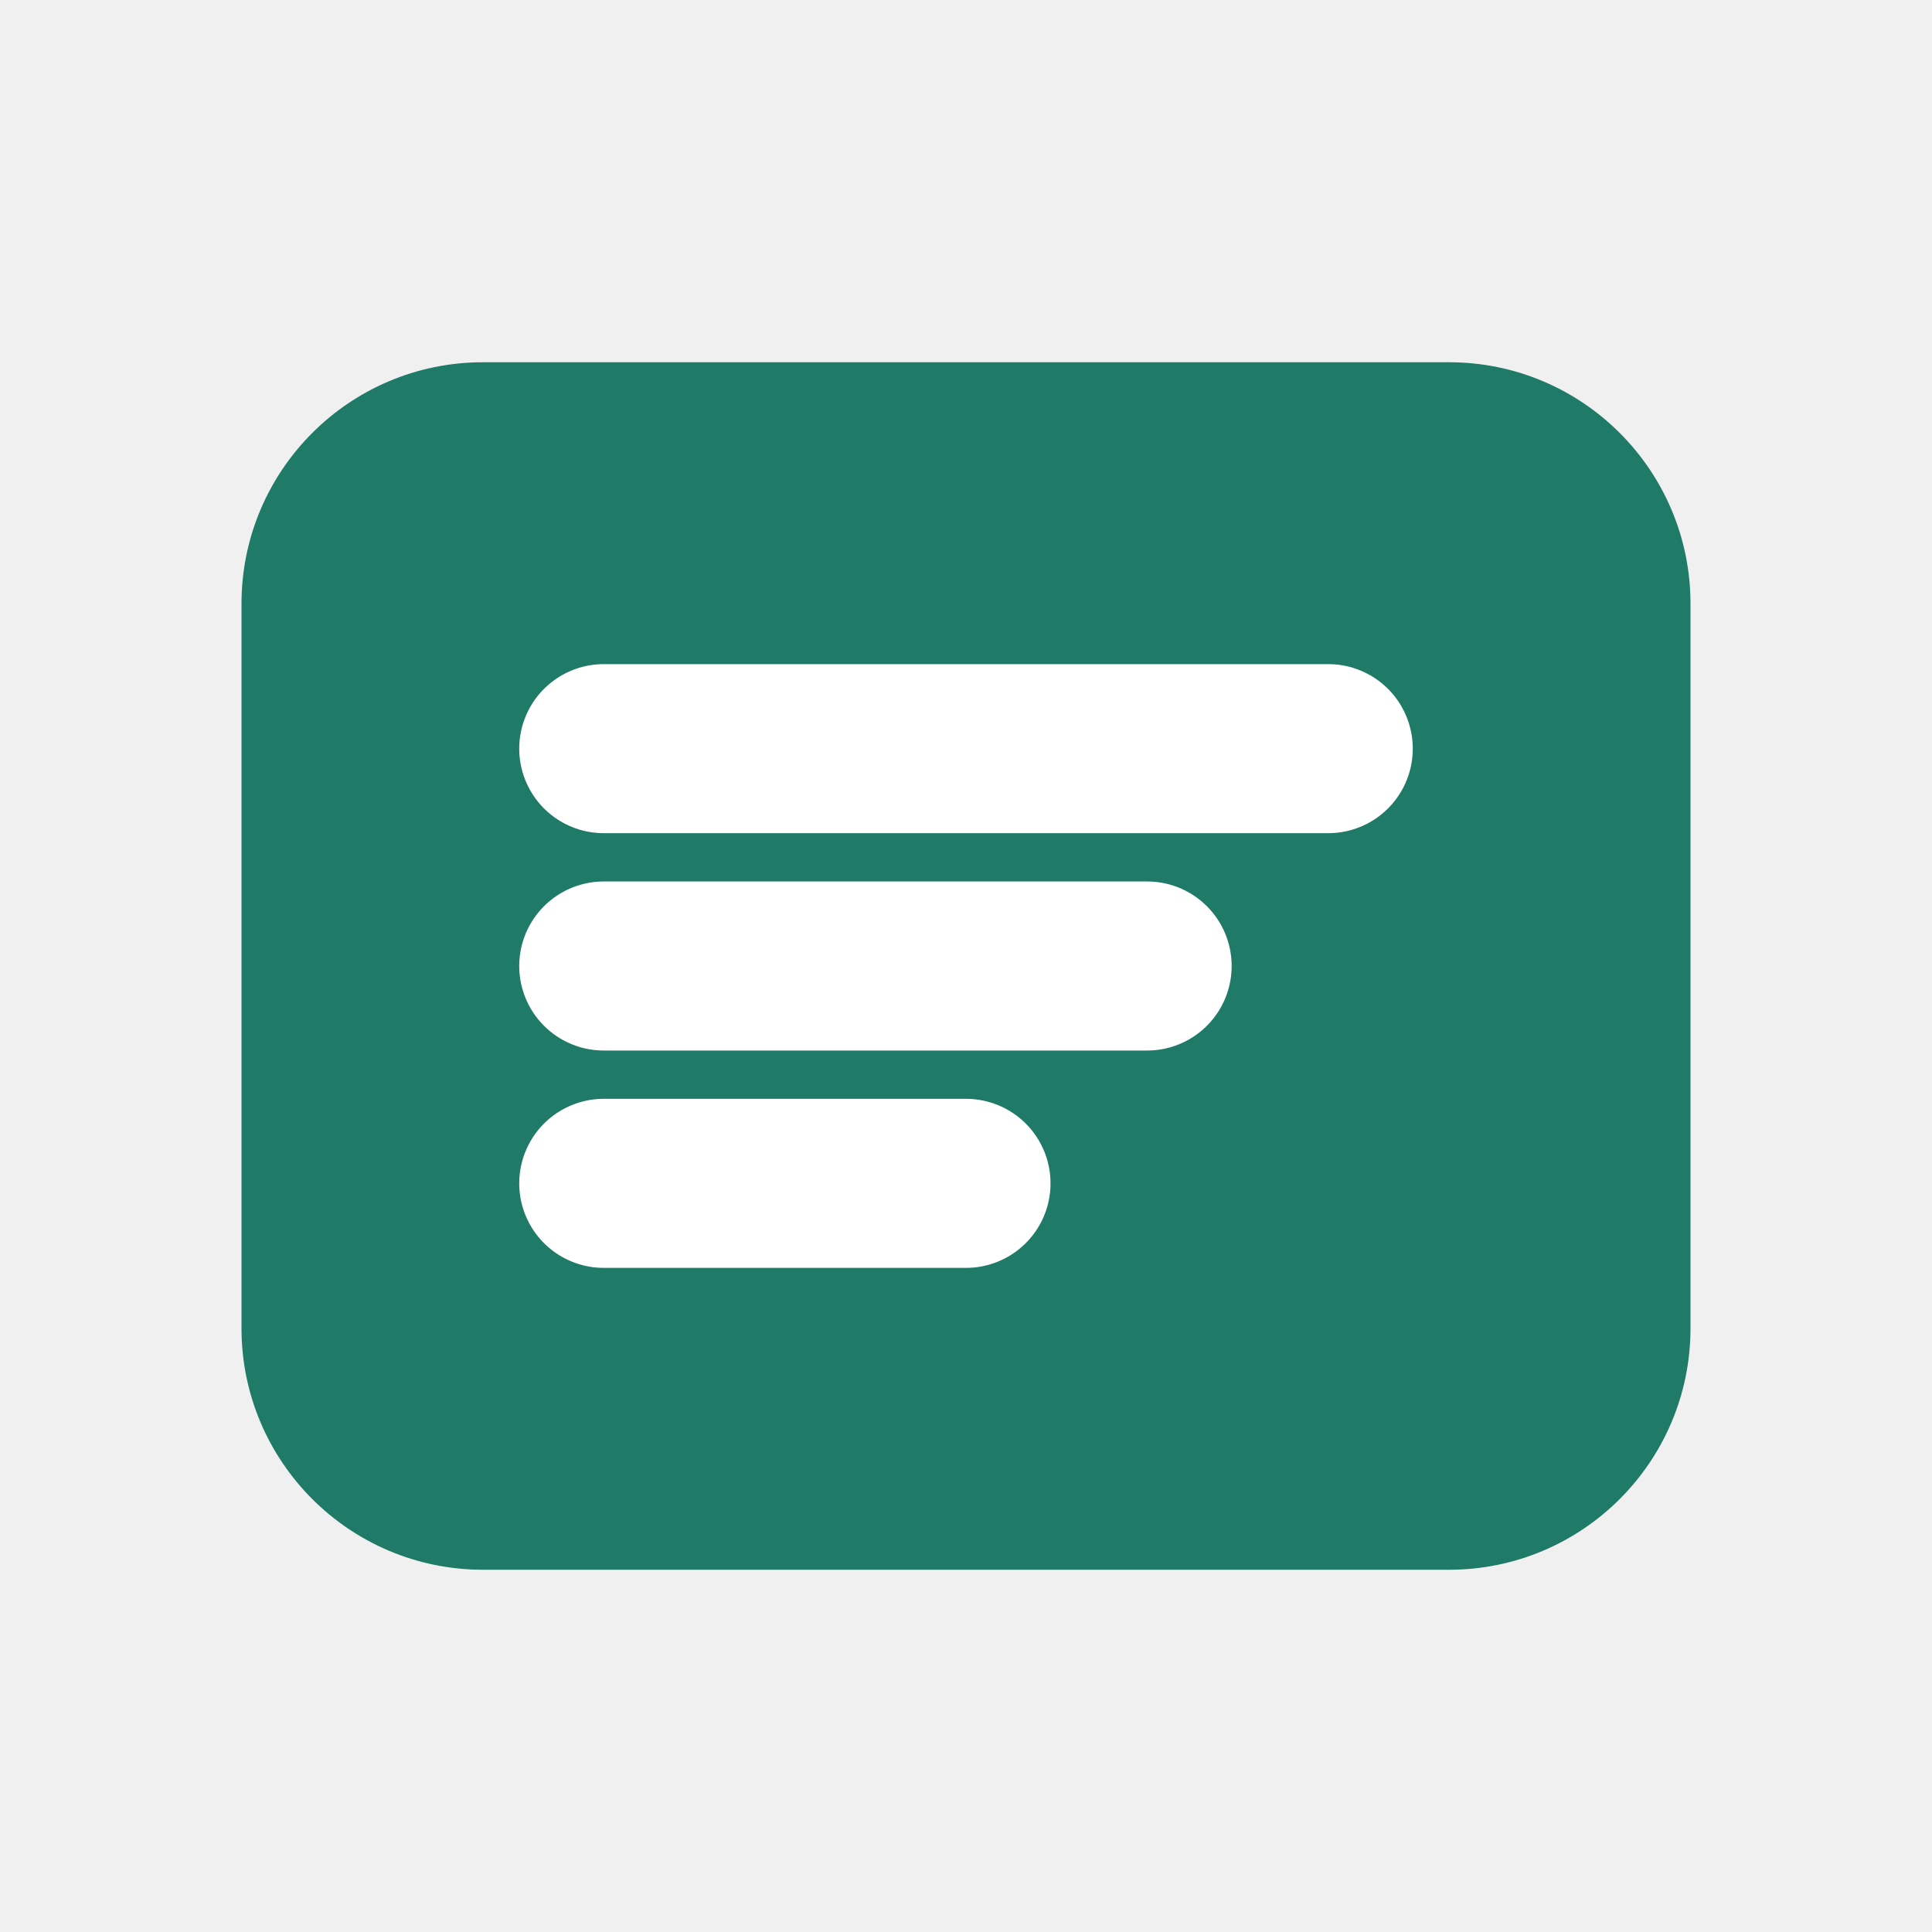
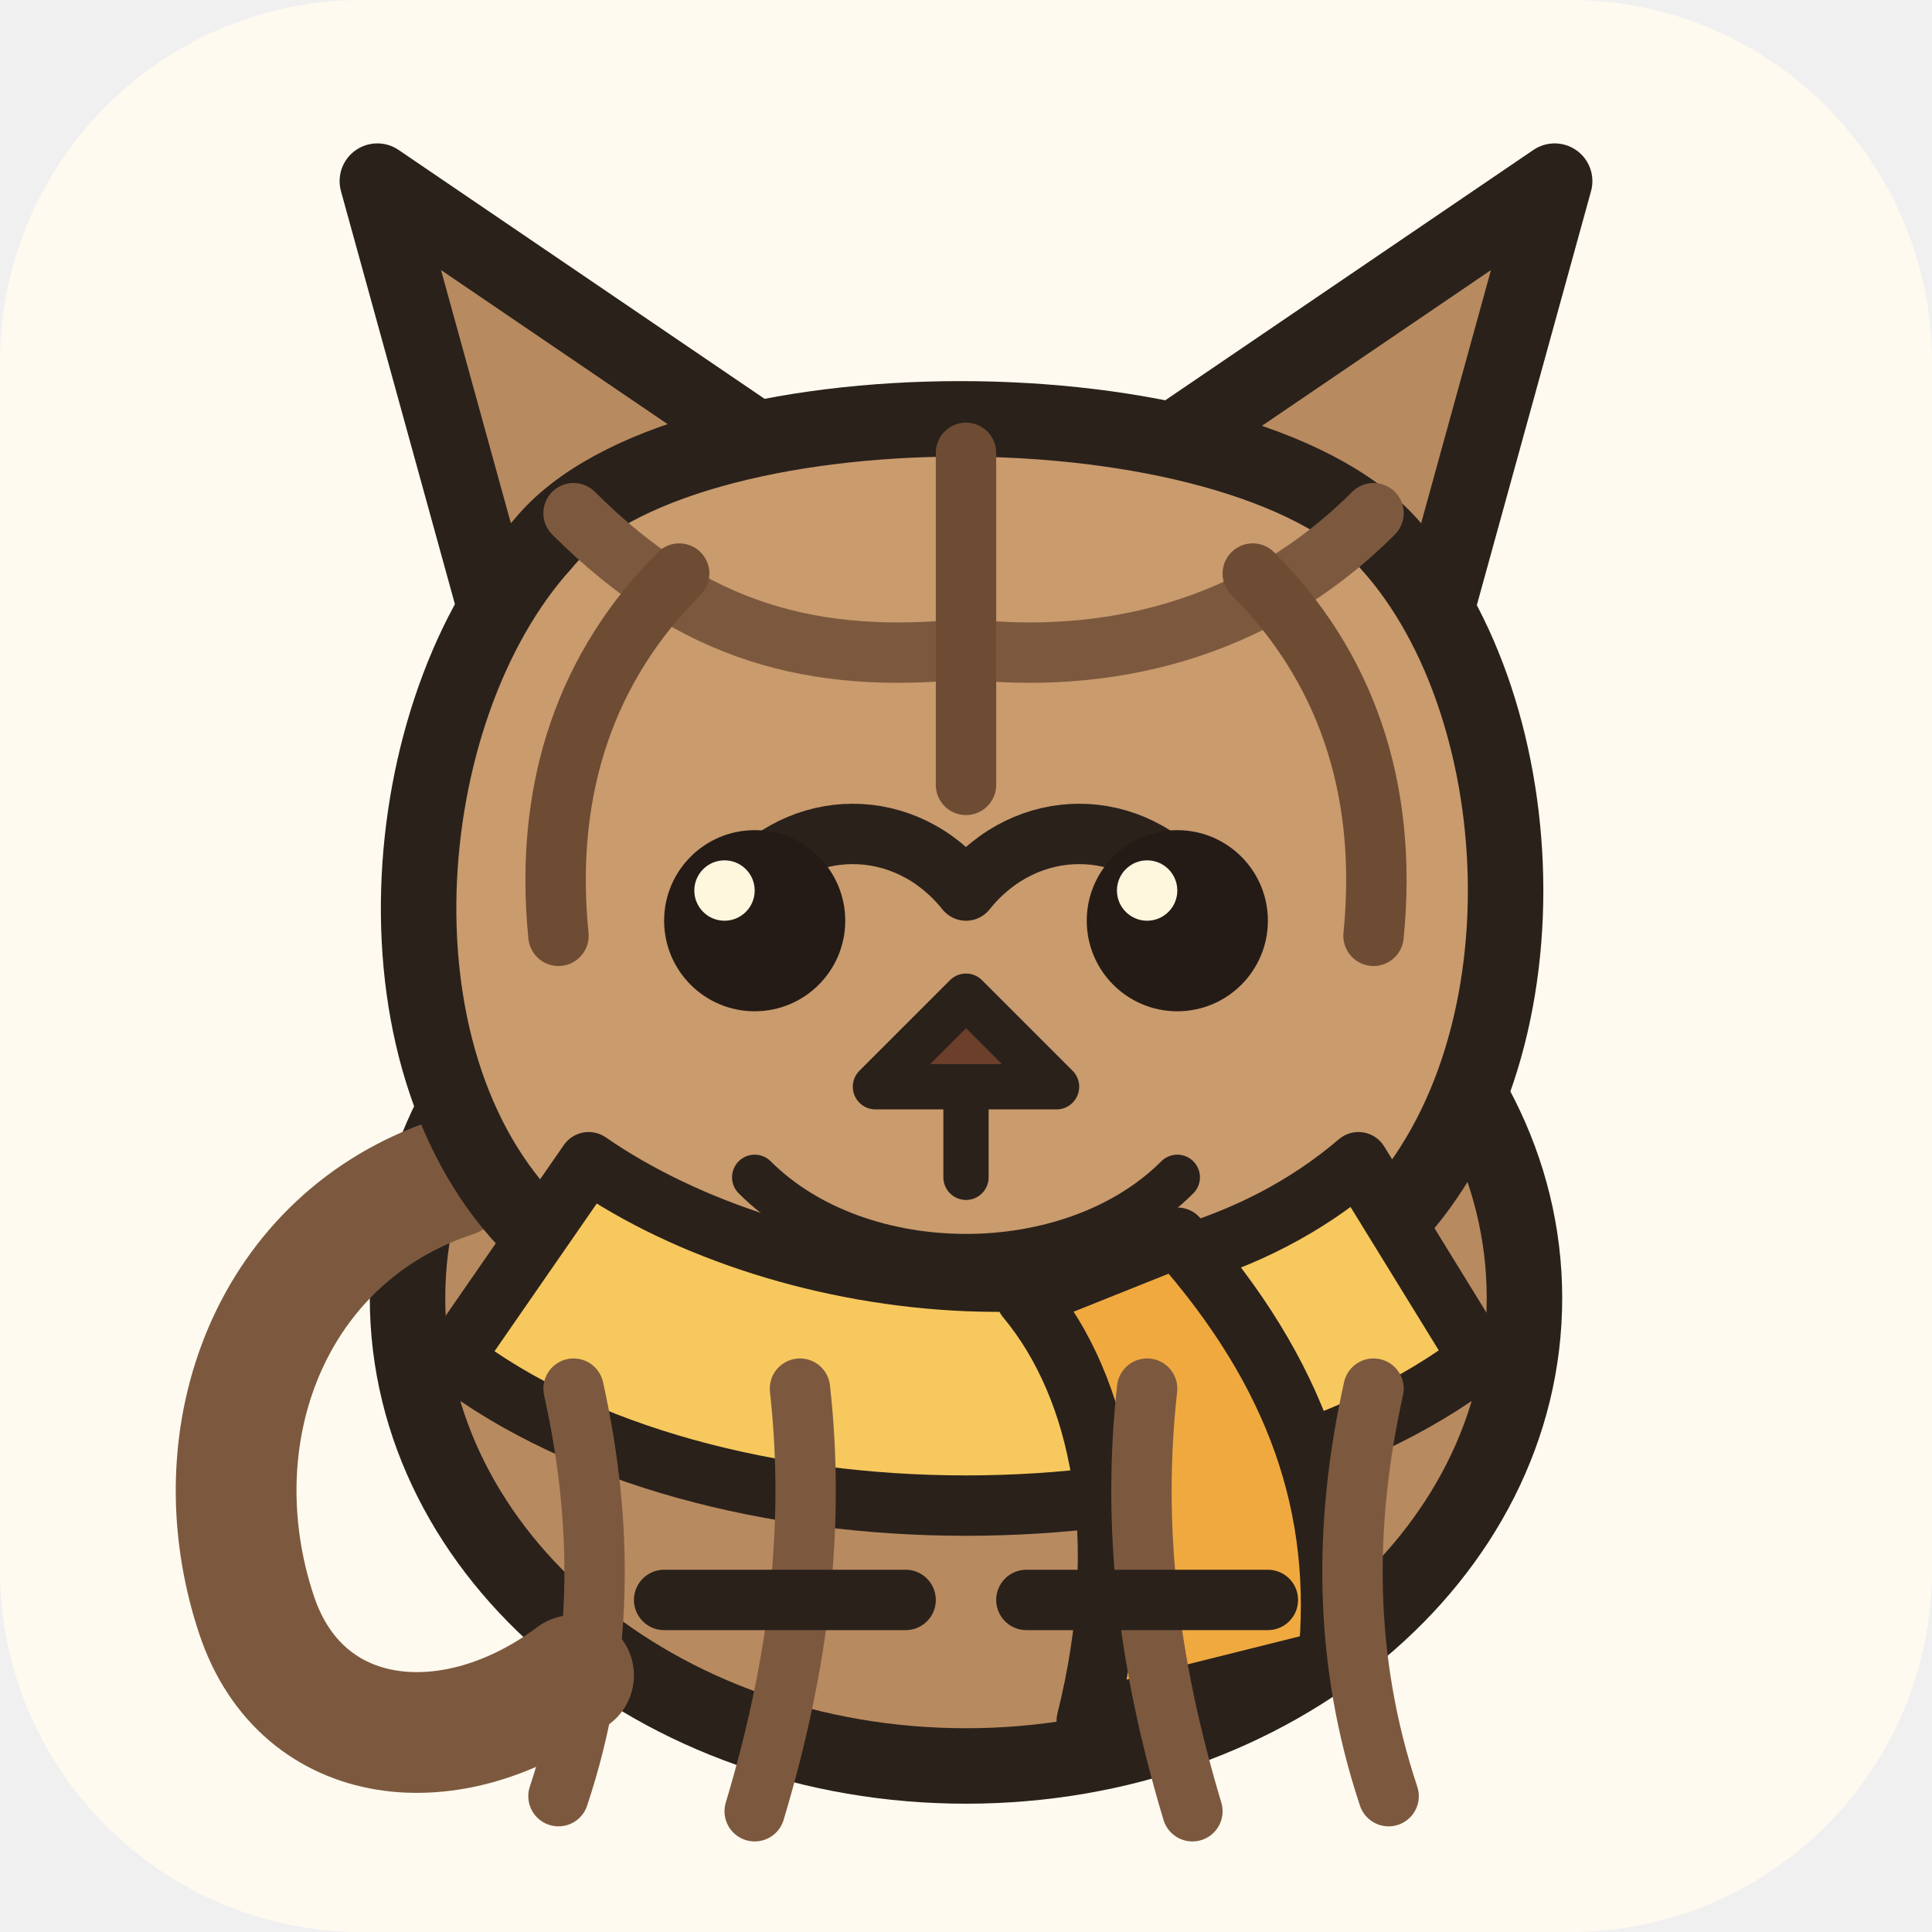
- <svg xmlns="http://www.w3.org/2000/svg" width="16" height="16" viewBox="0 0 16 16" role="img" aria-label="Tab Closer">
-   <rect x="2" y="3" width="12" height="10" rx="2" fill="#1f7a68" />
-   <path d="M5 6.2h6M5 8h4.5M5 9.8h3" stroke="#fff" stroke-width="1.4" stroke-linecap="round" />
+ <svg xmlns="http://www.w3.org/2000/svg" viewBox="0 0 128 128" role="img" aria-label="scarf tabby cat icon">
+   <rect width="128" height="128" rx="24" fill="#fffaf0" />
+   <ellipse cx="64" cy="86" rx="37" ry="31" fill="#b88a5f" stroke="#2a211b" stroke-width="5" />
+   <path d="M30 78c-12 4-17 17-13 29 3 9 13 10 21 4" fill="none" stroke="#7c593e" stroke-width="8" stroke-linecap="round" />
+   <path d="M33 41 25 12l25 17M95 41l8-29-25 17" fill="#b88a5f" stroke="#2a211b" stroke-width="5" stroke-linejoin="round" />
+   <path d="M36 36c9-11 46-11 56 0 10 11 11 35-1 46-12 12-42 12-55 0-12-11-10-35 0-46Z" fill="#c99b6d" stroke="#2a211b" stroke-width="5" />
+   <path d="M38 34c8 8 16 10 26 9 9 1 19-1 27-9" fill="none" stroke="#7c593e" stroke-width="4" stroke-linecap="round" />
+   <path d="M45 38c-6 6-9 14-8 24M83 38c6 6 9 14 8 24M64 30v22" fill="none" stroke="#6e4b33" stroke-width="4" stroke-linecap="round" />
+   <path d="M49 59c4-5 11-5 15 0M79 59c-4-5-11-5-15 0" fill="none" stroke="#2a211b" stroke-width="4" stroke-linecap="round" />
+   <circle cx="50" cy="61" r="6" fill="#241b16" />
+   <circle cx="78" cy="61" r="6" fill="#241b16" />
+   <circle cx="48" cy="59" r="2" fill="#fff6de" />
+   <circle cx="76" cy="59" r="2" fill="#fff6de" />
+   <path d="M64 66 58 72h12Z" fill="#6b3f2a" stroke="#2a211b" stroke-width="3" stroke-linejoin="round" />
+   <path d="M64 73v5M50 78c7 7 21 7 28 0" fill="none" stroke="#2a211b" stroke-width="3" stroke-linecap="round" />
+   <path d="M39 77c13 9 37 12 51 0l8 13c-17 13-51 13-68 0Z" fill="#f7c85e" stroke="#2a211b" stroke-width="4" stroke-linejoin="round" />
+   <path d="M68 86c5 6 7 16 4 28l16-4c1-10-2-19-10-28Z" fill="#f0a93f" stroke="#2a211b" stroke-width="4" stroke-linejoin="round" />
+   <path d="M38 92c2 9 2 18-1 27M53 92c1 9 0 18-3 28M76 92c-1 9 0 18 3 28M91 92c-2 9-2 18 1 27" fill="none" stroke="#7c593e" stroke-width="4" stroke-linecap="round" />
+   <path d="M44 106h16M68 106h16" stroke="#2a211b" stroke-width="4" stroke-linecap="round" />
</svg>
